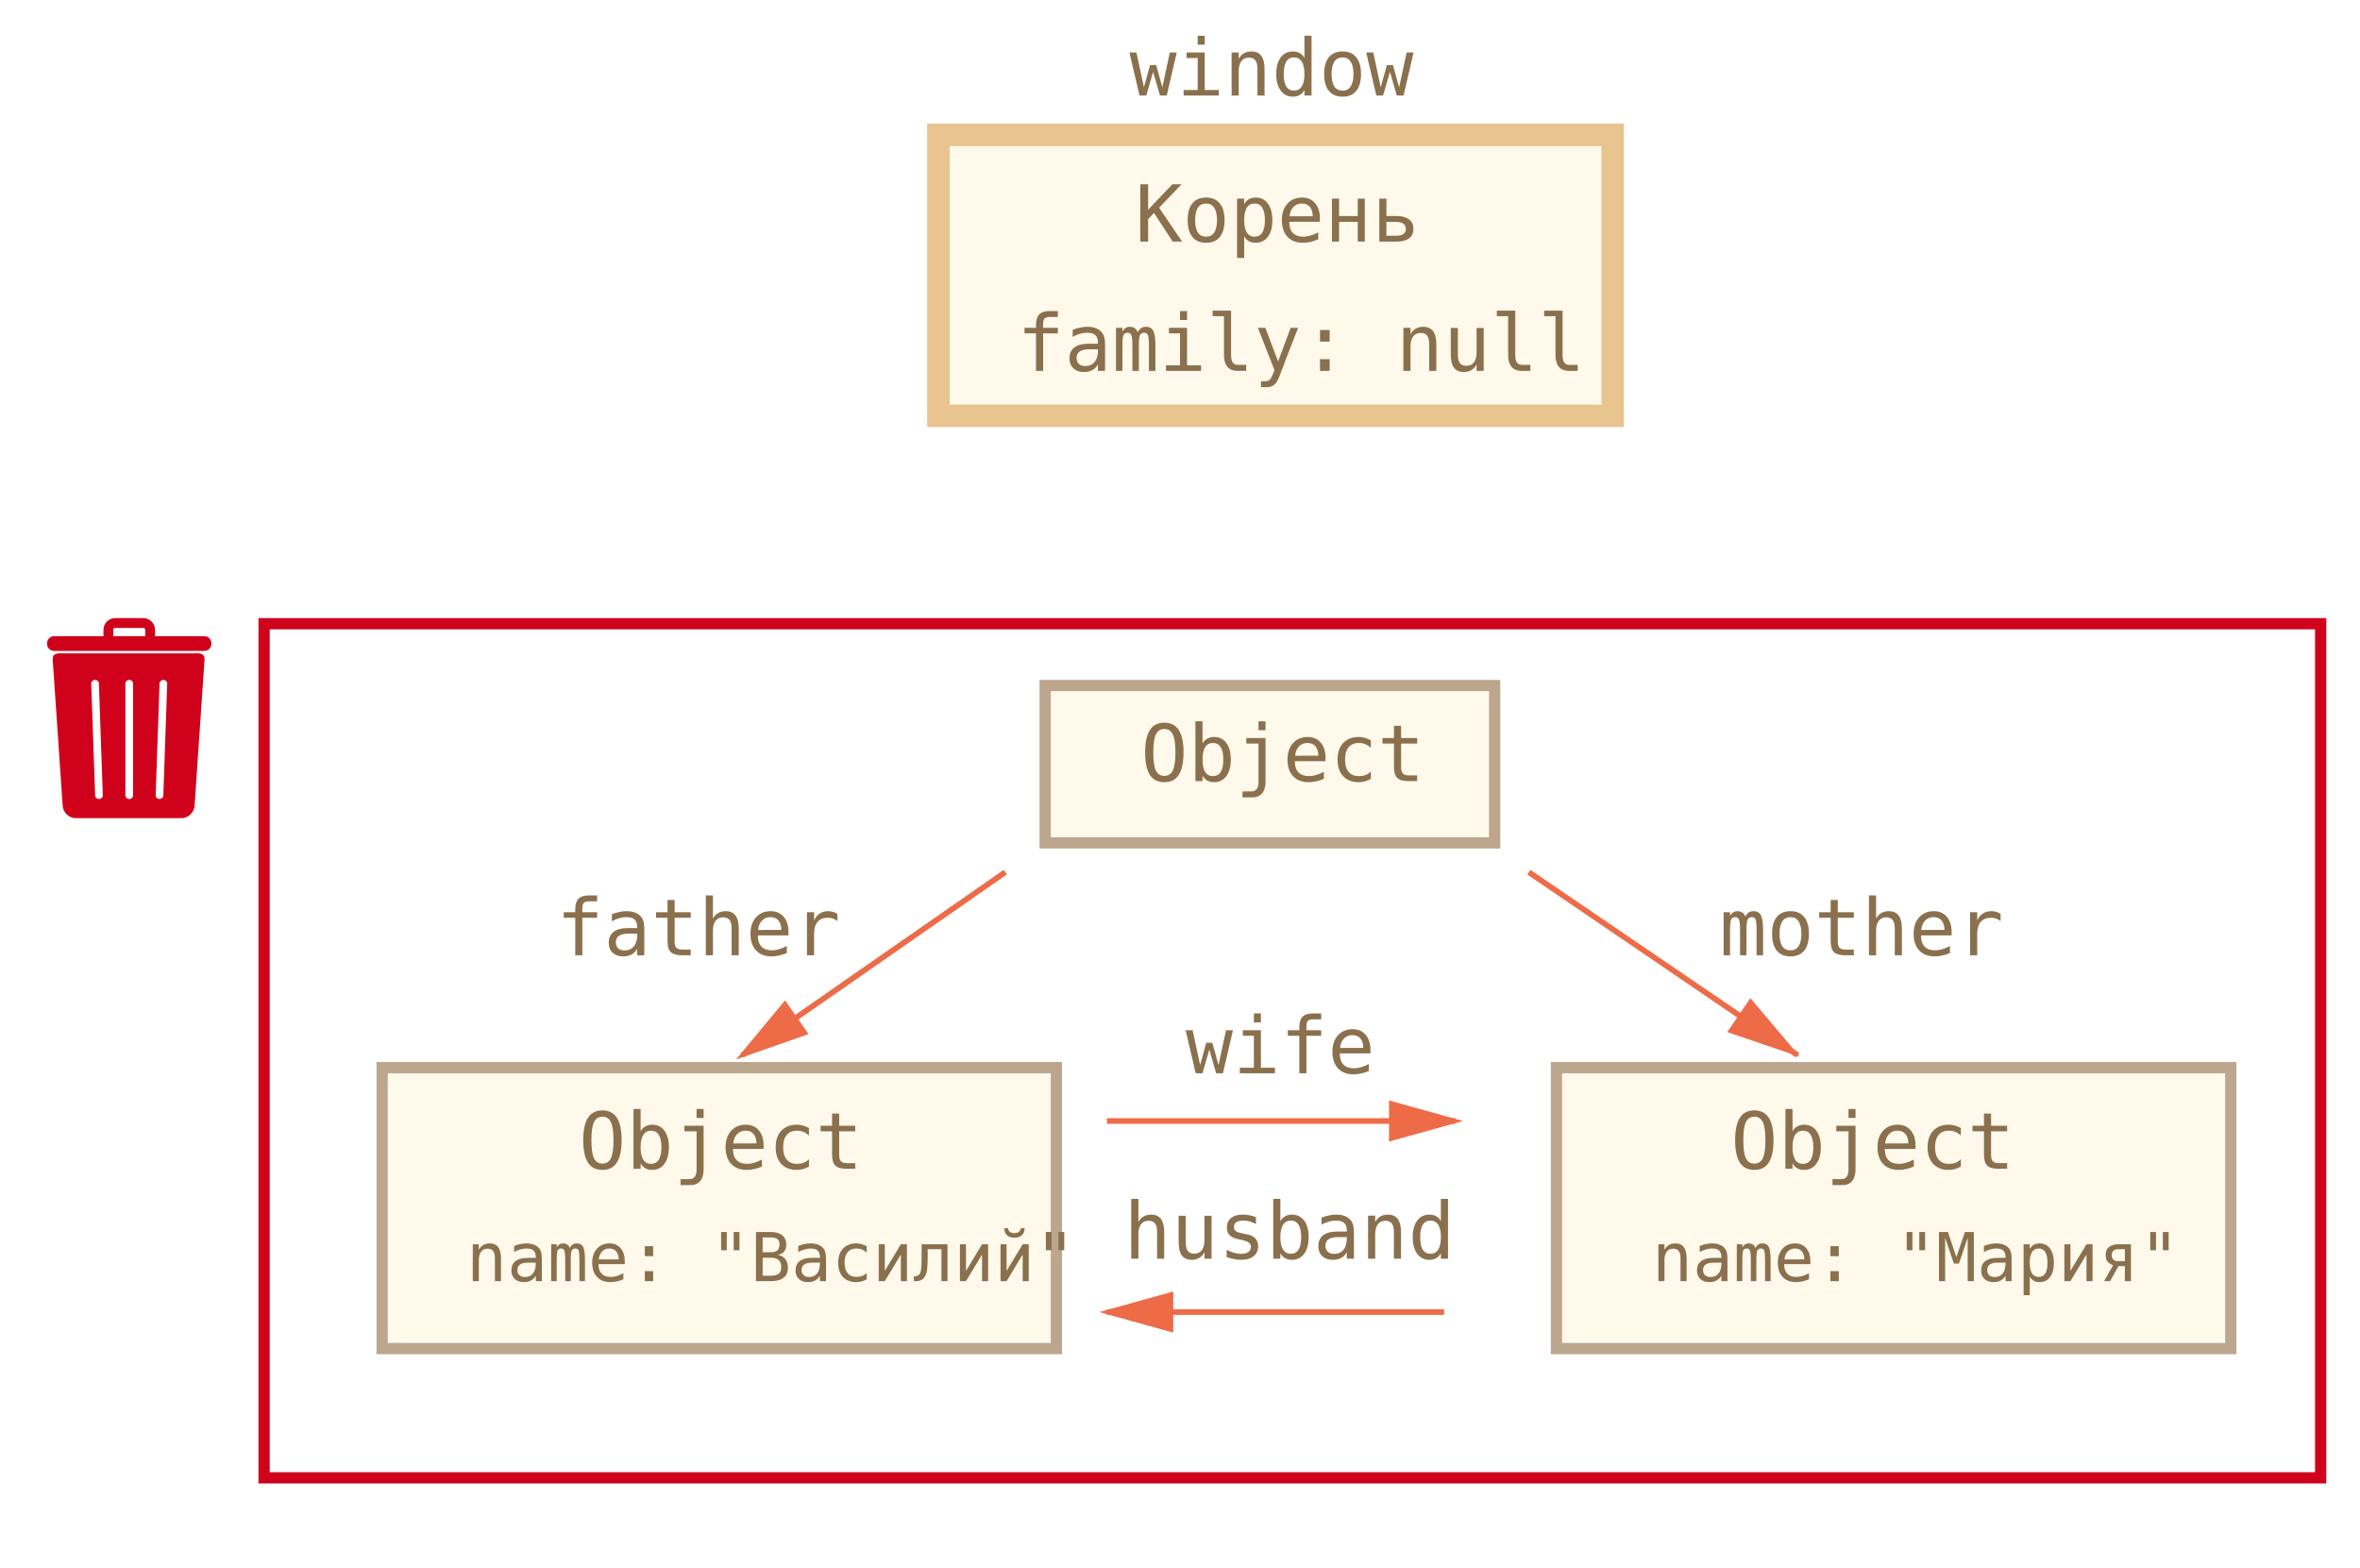
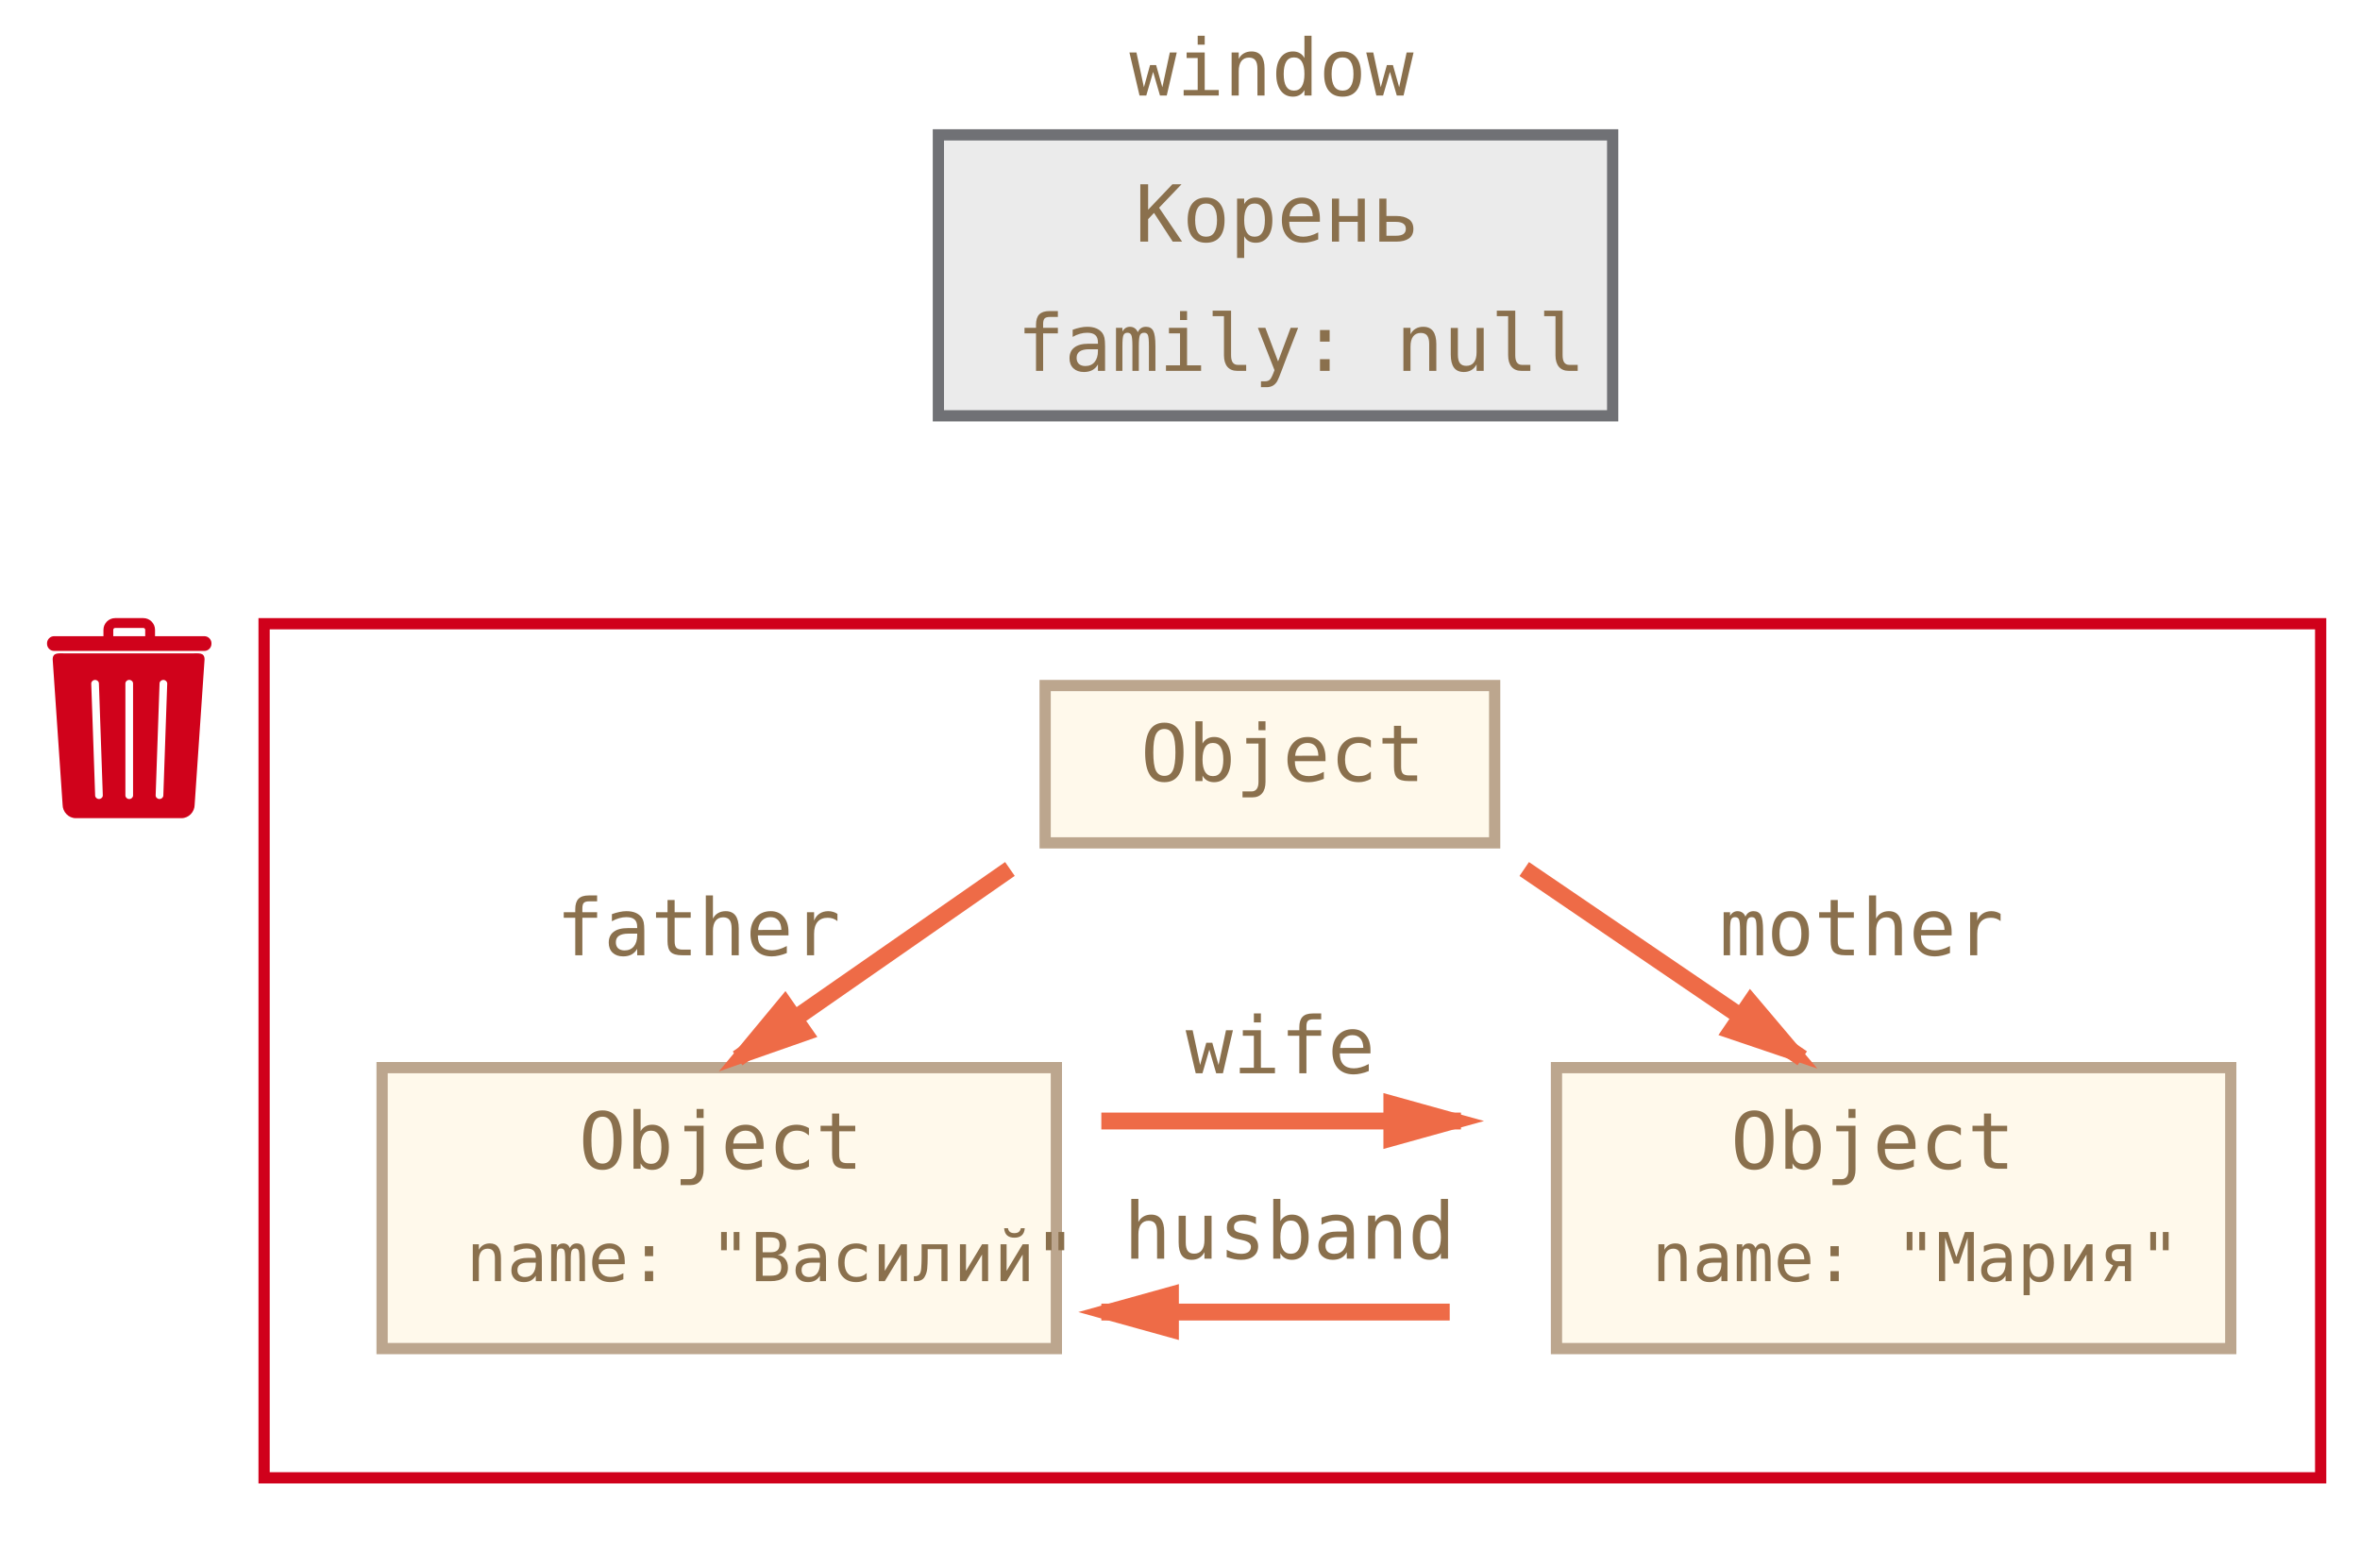
<svg xmlns="http://www.w3.org/2000/svg" width="420px" height="279px" viewBox="0 0 420 279" version="1.1">
  <defs />
  <g id="combined" stroke="none" stroke-width="1" fill="none" fill-rule="evenodd">
    <g id="family-no-family.svg">
-       <path d="M256.5,233.5 L197.5,233.5" id="Line" stroke="#EE6B47" stroke-linecap="square" fill="#EE6B47" />
-       <path id="Line-decoration-1" d="M197.5,233.5 C201.28,234.55 204.52,235.45 208.3,236.5 C208.3,234.4 208.3,232.6 208.3,230.5 C204.52,231.55 201.28,232.45 197.5,233.5 C197.5,233.5 197.5,233.5 197.5,233.5 Z" stroke="#EE6B47" stroke-linecap="square" fill="#EE6B47" />
-       <rect id="Rectangle-1" stroke="#E8C48E" stroke-width="4" fill="#FFF9EB" x="167" y="24" width="120" height="50" />
+       <path d="M256.5,233.5 L197.5,233.5" id="Line" stroke="#EE6B47" stroke-width="3" stroke-linecap="square" fill="#EE6B47" />
+       <path id="Line-decoration-1" d="M197.5,233.5 C201.28,234.55 204.52,235.45 208.3,236.5 C208.3,234.4 208.3,232.6 208.3,230.5 C204.52,231.55 201.28,232.45 197.5,233.5 C197.5,233.5 197.5,233.5 197.5,233.5 Z" stroke="#EE6B47" stroke-width="3" stroke-linecap="square" fill="#EE6B47" />
+       <rect id="Rectangle-1" stroke="#707175" stroke-width="2" fill="#EBEBEB" x="167" y="24" width="120" height="50" />
      <text id="window" font-family="Consolas" font-size="14" font-weight="normal" fill="#8A704D">
        <tspan x="201" y="17">window</tspan>
      </text>
      <text id="Корень" font-family="Consolas" font-size="14" font-weight="normal" fill="#8A704D">
        <tspan x="202" y="43">Корень</tspan>
      </text>
      <rect id="Rectangle-2" stroke="#BCA68E" stroke-width="2" fill="#FFF9EB" x="186" y="122" width="80" height="28" />
      <text id="Object" font-family="Consolas" font-size="14" font-weight="normal" fill="#8A704D">
        <tspan x="203" y="139">Object</tspan>
      </text>
      <rect id="Rectangle-3" stroke="#BCA68E" stroke-width="2" fill="#FFF9EB" x="68" y="190" width="120" height="50" />
      <text id="Object-2" font-family="Consolas" font-size="14" font-weight="normal" fill="#8A704D">
        <tspan x="103" y="208">Object</tspan>
      </text>
      <text id="father" font-family="Consolas" font-size="14" font-weight="normal" fill="#8A704D">
        <tspan x="99" y="170">father</tspan>
      </text>
      <text id="wife" font-family="Consolas" font-size="14" font-weight="normal" fill="#8A704D">
        <tspan x="211" y="191">wife</tspan>
      </text>
      <text id="name:-&quot;Василий&quot;" font-family="Consolas" font-size="12" font-weight="normal" fill="#8A704D">
        <tspan x="83" y="228">name: "Василий"</tspan>
      </text>
      <rect id="Rectangle-4" stroke="#BCA68E" stroke-width="2" fill="#FFF9EB" x="277" y="190" width="120" height="50" />
      <text id="name:-&quot;Мария&quot;" font-family="Consolas" font-size="12" font-weight="normal" fill="#8A704D">
        <tspan x="294" y="228">name: "Мария"</tspan>
      </text>
      <text id="mother" font-family="Consolas" font-size="14" font-weight="normal" fill="#8A704D">
        <tspan x="306" y="170">mother</tspan>
      </text>
      <text id="Object-3" font-family="Consolas" font-size="14" font-weight="normal" fill="#8A704D">
        <tspan x="308" y="208">Object</tspan>
      </text>
-       <path d="M178.5,155.5 L132.5,187.5" id="Line-2" stroke="#EE6B47" stroke-linecap="square" fill="#EE6B47" />
-       <path id="Line-2-decoration-1" d="M132.529,187.48 C136.232,186.183 139.406,185.072 143.108,183.775 C141.909,182.051 140.881,180.573 139.682,178.849 C137.178,181.87 135.033,184.459 132.529,187.48 C132.529,187.48 132.529,187.48 132.529,187.48 Z" stroke="#EE6B47" stroke-linecap="square" fill="#EE6B47" />
-       <path d="M197.5,199.5 L258.5,199.5" id="Line" stroke="#EE6B47" stroke-linecap="square" fill="#EE6B47" />
-       <path id="Line-decoration-1" d="M258.5,199.5 C254.72,198.45 251.48,197.55 247.7,196.5 C247.7,198.6 247.7,200.4 247.7,202.5 C251.48,201.45 254.72,200.55 258.5,199.5 C258.5,199.5 258.5,199.5 258.5,199.5 Z" stroke="#EE6B47" stroke-linecap="square" fill="#EE6B47" />
+       <path d="M178.5,155.5 L132.5,187.5" id="Line-2" stroke="#EE6B47" stroke-width="3" stroke-linecap="square" fill="#EE6B47" />
+       <path id="Line-2-decoration-1" d="M132.529,187.48 C136.232,186.183 139.406,185.072 143.108,183.775 C141.909,182.051 140.881,180.573 139.682,178.849 C137.178,181.87 135.033,184.459 132.529,187.48 C132.529,187.48 132.529,187.48 132.529,187.48 Z" stroke="#EE6B47" stroke-width="3" stroke-linecap="square" fill="#EE6B47" />
+       <path d="M197.5,199.5 L258.5,199.5" id="Line" stroke="#EE6B47" stroke-width="3" stroke-linecap="square" fill="#EE6B47" />
+       <path id="Line-decoration-1" d="M258.5,199.5 C254.72,198.45 251.48,197.55 247.7,196.5 C247.7,198.6 247.7,200.4 247.7,202.5 C251.48,201.45 254.72,200.55 258.5,199.5 C258.5,199.5 258.5,199.5 258.5,199.5 Z" stroke="#EE6B47" stroke-width="3" stroke-linecap="square" fill="#EE6B47" />
      <text id="husband" font-family="Consolas" font-size="14" font-weight="normal" fill="#8A704D">
        <tspan x="200" y="224">husband</tspan>
      </text>
-       <path d="M272.5,155.5 L319.5,187.5" id="Line" stroke="#EE6B47" stroke-linecap="square" fill="#EE6B47" />
-       <path id="Line-decoration-1" d="M318.79,187.016 C316.256,184.021 314.084,181.454 311.551,178.458 C310.369,180.194 309.356,181.682 308.174,183.418 C311.889,184.677 315.074,185.757 318.79,187.016 C318.79,187.016 318.79,187.016 318.79,187.016 Z" stroke="#EE6B47" stroke-linecap="square" fill="#EE6B47" />
+       <path d="M272.5,155.5 L319.5,187.5" id="Line" stroke="#EE6B47" stroke-width="3" stroke-linecap="square" fill="#EE6B47" />
+       <path id="Line-decoration-1" d="M318.79,187.016 C316.256,184.021 314.084,181.454 311.551,178.458 C310.369,180.194 309.356,181.682 308.174,183.418 C311.889,184.677 315.074,185.757 318.79,187.016 C318.79,187.016 318.79,187.016 318.79,187.016 Z" stroke="#EE6B47" stroke-width="3" stroke-linecap="square" fill="#EE6B47" />
      <rect id="Rectangle-5" stroke="#D0011B" stroke-width="2" x="47" y="111" width="366" height="152" />
      <text id="family:-null" font-family="Consolas" font-size="14" font-weight="normal" fill="#8A704D">
        <tspan x="181" y="66">family: null</tspan>
      </text>
      <g id="noun_48910_cc" transform="translate(8, 110)">
        <path d="M17.503,1.751 L12.497,1.751 C12.31,1.751 12.157,1.904 12.157,2.092 L12.157,3.217 L17.843,3.217 L17.843,2.092 C17.843,1.904 17.691,1.751 17.503,1.751 L17.503,1.751 Z" id="Shape" />
        <path d="M28.364,3.217 L19.59,3.217 L19.59,2.092 C19.59,0.938 18.654,4.4408921e-16 17.503,4.4408921e-16 L12.497,4.4408921e-16 C11.346,4.4408921e-16 10.41,0.938 10.41,2.092 L10.41,3.217 L1.637,3.217 C0.938,3.217 0.371,3.785 0.371,4.486 L0.371,4.575 C0.371,5.276 0.938,5.843 1.637,5.843 L28.364,5.843 C29.063,5.843 29.63,5.276 29.63,4.575 L29.63,4.486 C29.63,3.785 29.062,3.217 28.364,3.217 L28.364,3.217 Z M17.843,3.217 L12.157,3.217 L12.157,2.092 C12.157,1.904 12.31,1.751 12.497,1.751 L17.503,1.751 C17.691,1.751 17.843,1.904 17.843,2.092 L17.843,3.217 L17.843,3.217 Z" id="Shape" fill="#D0021B" />
        <path d="M26.054,6.281 L3.728,6.281 C2.43,6.281 1.377,6.057 1.377,7.358 L3.14,33.196 C3.14,34.496 4.192,35.605 5.49,35.605 L24.292,35.605 C25.59,35.605 26.642,34.496 26.642,33.196 L28.405,7.358 C28.404,6.057 27.352,6.281 26.054,6.281 L26.054,6.281 Z M9.637,32.193 C9.26,32.205 8.946,31.932 8.933,31.581 L8.239,11.664 C8.227,11.313 8.522,11.017 8.898,11.004 C9.275,10.991 9.59,11.265 9.602,11.617 L10.296,31.533 C10.309,31.884 10.013,32.18 9.637,32.193 L9.637,32.193 Z M15.681,31.563 C15.681,31.915 15.375,32.2 14.999,32.2 C14.622,32.2 14.317,31.914 14.317,31.563 L14.317,11.634 C14.317,11.283 14.622,10.998 14.999,10.998 C15.375,10.998 15.681,11.283 15.681,11.634 L15.681,31.563 L15.681,31.563 Z M21.065,31.581 C21.053,31.932 20.738,32.206 20.361,32.193 C19.985,32.18 19.689,31.885 19.702,31.533 L20.396,11.617 C20.408,11.265 20.723,10.991 21.099,11.004 C21.476,11.018 21.771,11.313 21.759,11.664 L21.065,31.581 L21.065,31.581 Z" id="Shape" fill="#D0021B" />
      </g>
    </g>
  </g>
</svg>
